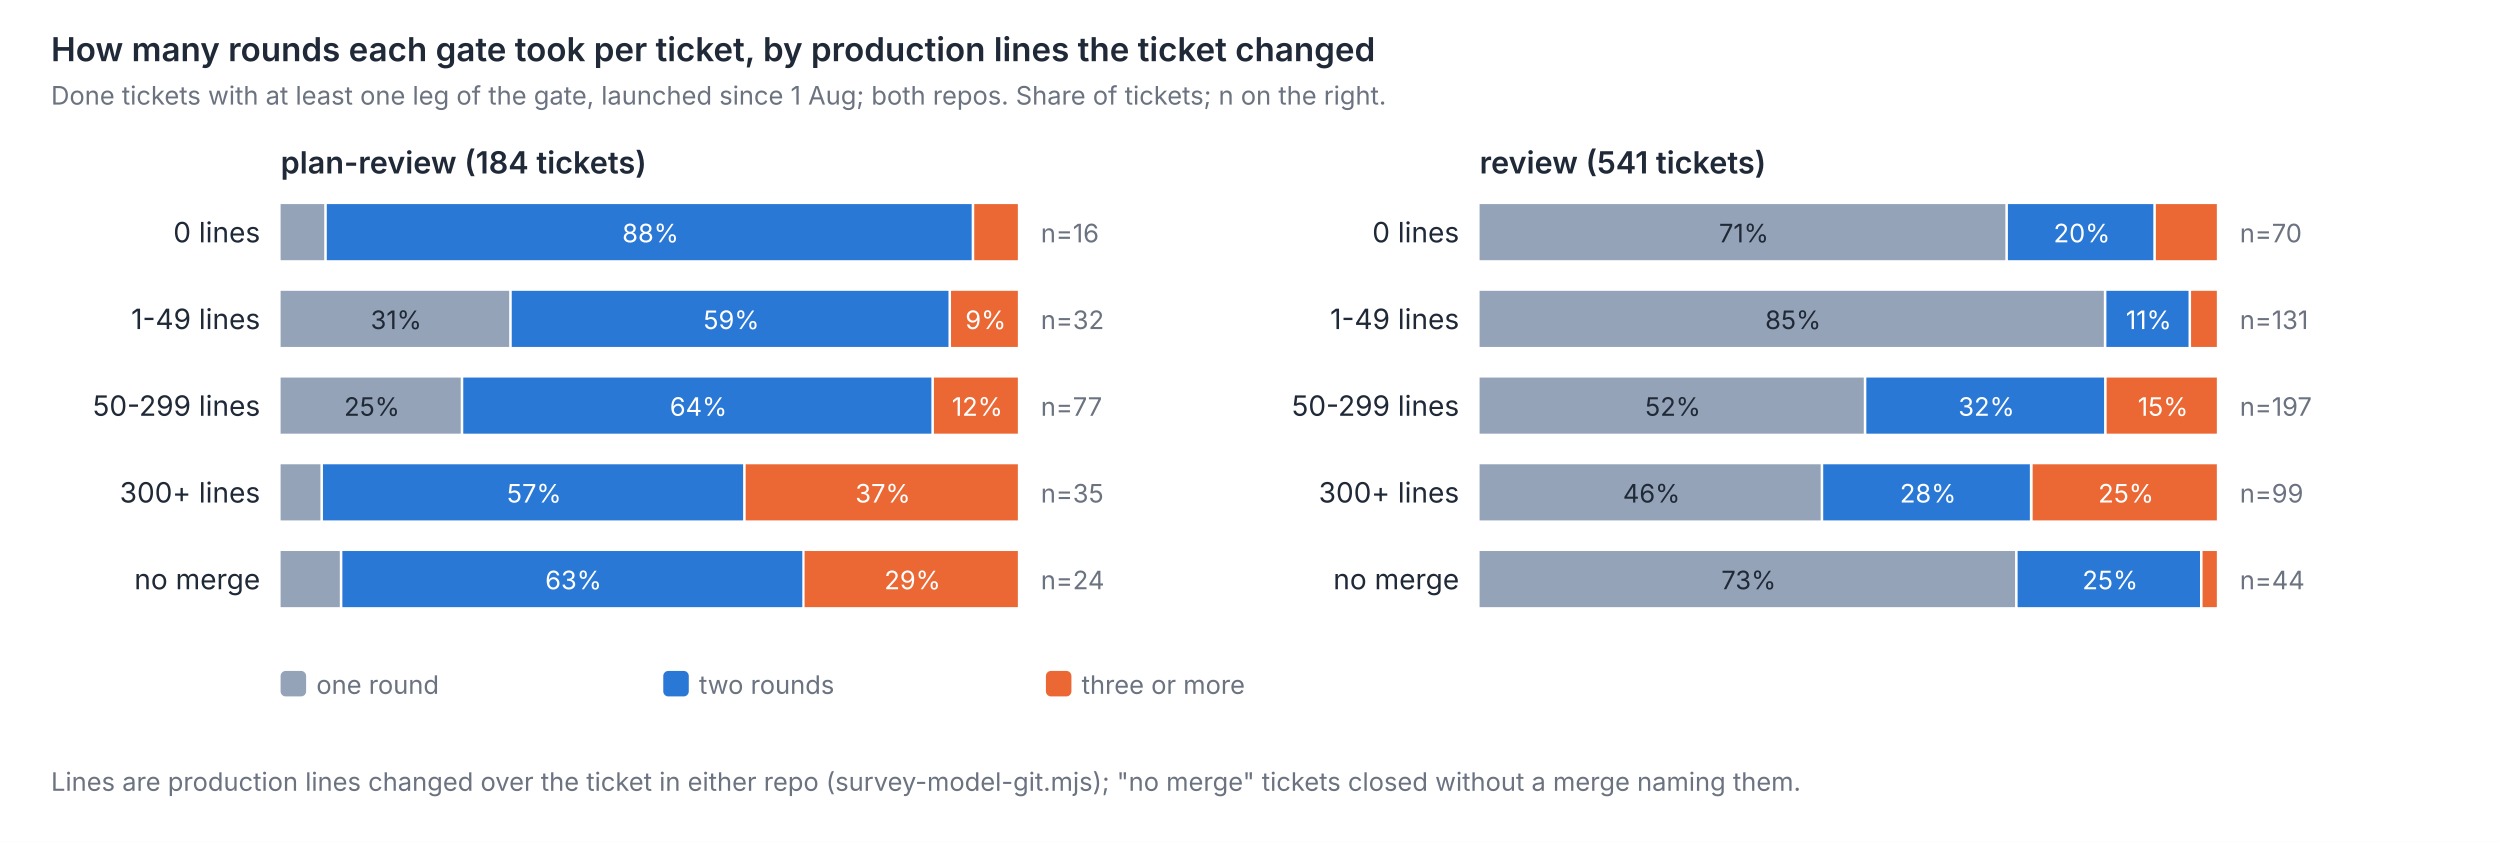
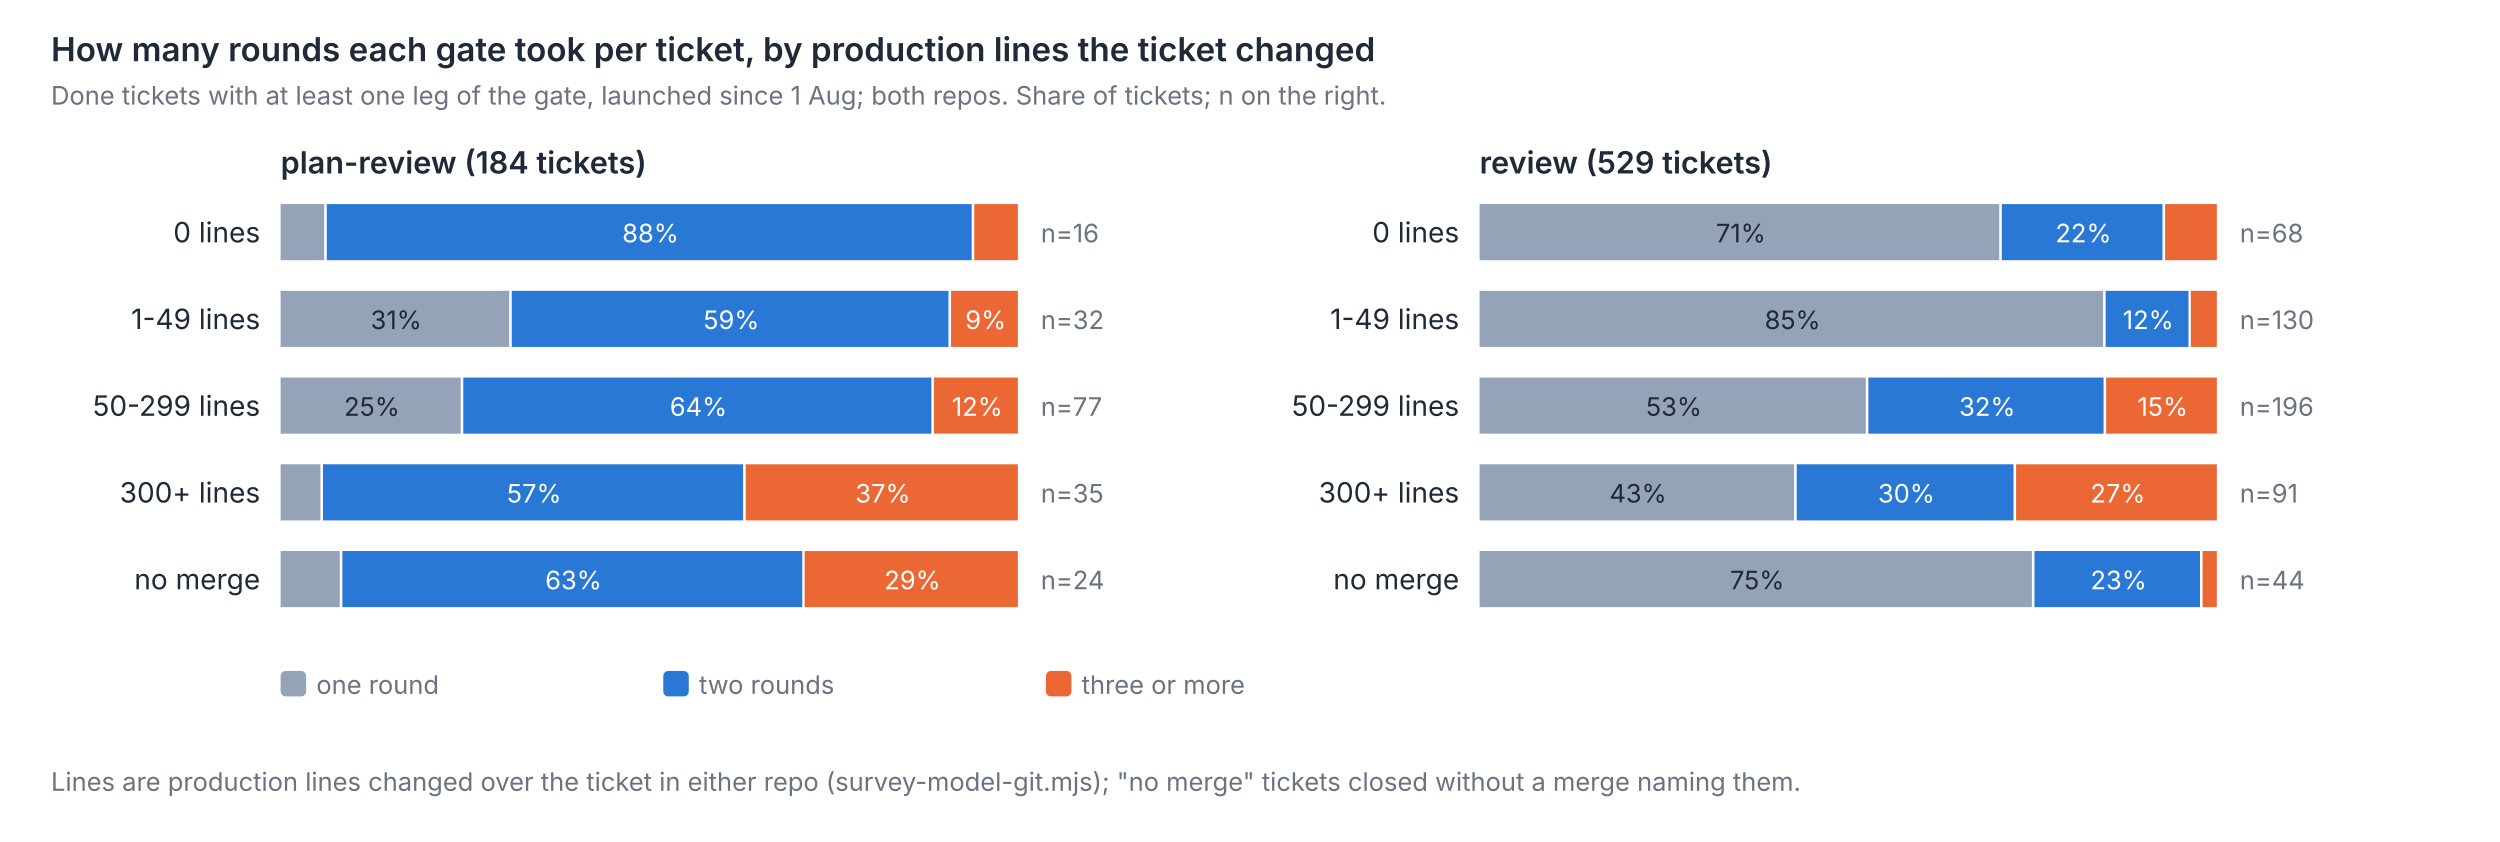
<svg xmlns="http://www.w3.org/2000/svg" viewBox="0 0 980 330" width="980" height="330" font-family="Inter, system-ui, sans-serif" role="img" aria-label="Rounds of plan-review and review per Done ticket, by production lines changed">
  <rect width="980" height="330" fill="#ffffff" />
  <text x="20.0" y="24.0" font-size="13" fill="#1f2937" text-anchor="start" font-weight="600">How many rounds each gate took per ticket, by production lines the ticket changed</text>
  <text x="20.0" y="41.0" font-size="10" fill="#6b7280" text-anchor="start">Done tickets with at least one leg of the gate, launched since 1 Aug; both repos. Share of tickets; n on the right.</text>
  <text x="110.0" y="68.0" font-size="12" fill="#1f2937" text-anchor="start" font-weight="600">plan-review (184 tickets)</text>
  <text x="102.0" y="95.0" font-size="11" fill="#1f2937" text-anchor="end">0 lines</text>
  <rect x="110.0" y="80.0" width="17.1" height="22.0" fill="#94a3b8" />
  <rect x="128.1" y="80.0" width="252.8" height="22.0" fill="#2a78d6" />
  <text x="255.0" y="95.0" font-size="10" fill="#ffffff" text-anchor="middle">88%</text>
  <rect x="381.9" y="80.0" width="17.1" height="22.0" fill="#eb6834" />
  <text x="408.0" y="95.0" font-size="10" fill="#6b7280" text-anchor="start">n=16</text>
  <text x="102.0" y="129.0" font-size="11" fill="#1f2937" text-anchor="end">1-49 lines</text>
  <rect x="110.0" y="114.0" width="89.6" height="22.0" fill="#94a3b8" />
  <text x="155.3" y="129.0" font-size="10" fill="#1f2937" text-anchor="middle">31%</text>
  <rect x="200.6" y="114.0" width="171.2" height="22.0" fill="#2a78d6" />
  <text x="286.7" y="129.0" font-size="10" fill="#ffffff" text-anchor="middle">59%</text>
  <rect x="372.8" y="114.0" width="26.2" height="22.0" fill="#eb6834" />
  <text x="386.4" y="129.0" font-size="10" fill="#ffffff" text-anchor="middle">9%</text>
  <text x="408.0" y="129.0" font-size="10" fill="#6b7280" text-anchor="start">n=32</text>
  <text x="102.0" y="163.0" font-size="11" fill="#1f2937" text-anchor="end">50-299 lines</text>
  <rect x="110.0" y="148.0" width="70.6" height="22.0" fill="#94a3b8" />
  <text x="145.8" y="163.0" font-size="10" fill="#1f2937" text-anchor="middle">25%</text>
  <rect x="181.6" y="148.0" width="183.5" height="22.0" fill="#2a78d6" />
  <text x="273.8" y="163.0" font-size="10" fill="#ffffff" text-anchor="middle">64%</text>
  <rect x="366.1" y="148.0" width="32.9" height="22.0" fill="#eb6834" />
  <text x="383.1" y="163.0" font-size="10" fill="#ffffff" text-anchor="middle">12%</text>
  <text x="408.0" y="163.0" font-size="10" fill="#6b7280" text-anchor="start">n=77</text>
  <text x="102.0" y="197.0" font-size="11" fill="#1f2937" text-anchor="end">300+ lines</text>
  <rect x="110.0" y="182.0" width="15.6" height="22.0" fill="#94a3b8" />
  <rect x="126.6" y="182.0" width="164.7" height="22.0" fill="#2a78d6" />
  <text x="209.4" y="197.0" font-size="10" fill="#ffffff" text-anchor="middle">57%</text>
  <rect x="292.3" y="182.0" width="106.7" height="22.0" fill="#eb6834" />
  <text x="346.1" y="197.0" font-size="10" fill="#ffffff" text-anchor="middle">37%</text>
  <text x="408.0" y="197.0" font-size="10" fill="#6b7280" text-anchor="start">n=35</text>
  <text x="102.0" y="231.0" font-size="11" fill="#1f2937" text-anchor="end">no merge</text>
  <rect x="110.0" y="216.0" width="23.2" height="22.0" fill="#94a3b8" />
  <rect x="134.2" y="216.0" width="180.3" height="22.0" fill="#2a78d6" />
  <text x="224.8" y="231.0" font-size="10" fill="#ffffff" text-anchor="middle">63%</text>
  <rect x="315.4" y="216.0" width="83.6" height="22.0" fill="#eb6834" />
  <text x="357.7" y="231.0" font-size="10" fill="#ffffff" text-anchor="middle">29%</text>
  <text x="408.0" y="231.0" font-size="10" fill="#6b7280" text-anchor="start">n=24</text>
-   <text x="580.0" y="68.0" font-size="12" fill="#1f2937" text-anchor="start" font-weight="600">review (541 tickets)</text>
+   <text x="580.0" y="68.0" font-size="12" fill="#1f2937" text-anchor="start" font-weight="600">review (529 tickets)</text>
  <text x="572.0" y="95.0" font-size="11" fill="#1f2937" text-anchor="end">0 lines</text>
-   <rect x="580.0" y="80.0" width="206.1" height="22.0" fill="#94a3b8" />
-   <text x="683.6" y="95.0" font-size="10" fill="#1f2937" text-anchor="middle">71%</text>
-   <rect x="787.1" y="80.0" width="57.0" height="22.0" fill="#2a78d6" />
-   <text x="816.1" y="95.0" font-size="10" fill="#ffffff" text-anchor="middle">20%</text>
-   <rect x="845.1" y="80.0" width="23.9" height="22.0" fill="#eb6834" />
-   <text x="878.0" y="95.0" font-size="10" fill="#6b7280" text-anchor="start">n=70</text>
+   <rect x="580.0" y="80.0" width="203.7" height="22.0" fill="#94a3b8" />
+   <text x="682.4" y="95.0" font-size="10" fill="#1f2937" text-anchor="middle">71%</text>
+   <rect x="784.7" y="80.0" width="63.0" height="22.0" fill="#2a78d6" />
+   <text x="816.7" y="95.0" font-size="10" fill="#ffffff" text-anchor="middle">22%</text>
+   <rect x="848.7" y="80.0" width="20.3" height="22.0" fill="#eb6834" />
+   <text x="878.0" y="95.0" font-size="10" fill="#6b7280" text-anchor="start">n=68</text>
  <text x="572.0" y="129.0" font-size="11" fill="#1f2937" text-anchor="end">1-49 lines</text>
-   <rect x="580.0" y="114.0" width="244.7" height="22.0" fill="#94a3b8" />
-   <text x="702.9" y="129.0" font-size="10" fill="#1f2937" text-anchor="middle">85%</text>
-   <rect x="825.7" y="114.0" width="32.2" height="22.0" fill="#2a78d6" />
-   <text x="842.3" y="129.0" font-size="10" fill="#ffffff" text-anchor="middle">11%</text>
-   <rect x="858.9" y="114.0" width="10.1" height="22.0" fill="#eb6834" />
-   <text x="878.0" y="129.0" font-size="10" fill="#6b7280" text-anchor="start">n=131</text>
+   <rect x="580.0" y="114.0" width="244.4" height="22.0" fill="#94a3b8" />
+   <text x="702.7" y="129.0" font-size="10" fill="#1f2937" text-anchor="middle">85%</text>
+   <rect x="825.4" y="114.0" width="32.5" height="22.0" fill="#2a78d6" />
+   <text x="842.1" y="129.0" font-size="10" fill="#ffffff" text-anchor="middle">12%</text>
+   <rect x="858.8" y="114.0" width="10.2" height="22.0" fill="#eb6834" />
+   <text x="878.0" y="129.0" font-size="10" fill="#6b7280" text-anchor="start">n=130</text>
  <text x="572.0" y="163.0" font-size="11" fill="#1f2937" text-anchor="end">50-299 lines</text>
-   <rect x="580.0" y="148.0" width="150.6" height="22.0" fill="#94a3b8" />
-   <text x="655.8" y="163.0" font-size="10" fill="#1f2937" text-anchor="middle">52%</text>
-   <rect x="731.6" y="148.0" width="93.2" height="22.0" fill="#2a78d6" />
-   <text x="778.7" y="163.0" font-size="10" fill="#ffffff" text-anchor="middle">32%</text>
-   <rect x="825.8" y="148.0" width="43.2" height="22.0" fill="#eb6834" />
-   <text x="847.9" y="163.0" font-size="10" fill="#ffffff" text-anchor="middle">15%</text>
-   <text x="878.0" y="163.0" font-size="10" fill="#6b7280" text-anchor="start">n=197</text>
+   <rect x="580.0" y="148.0" width="151.4" height="22.0" fill="#94a3b8" />
+   <text x="656.2" y="163.0" font-size="10" fill="#1f2937" text-anchor="middle">53%</text>
+   <rect x="732.4" y="148.0" width="92.2" height="22.0" fill="#2a78d6" />
+   <text x="779.0" y="163.0" font-size="10" fill="#ffffff" text-anchor="middle">32%</text>
+   <rect x="825.6" y="148.0" width="43.4" height="22.0" fill="#eb6834" />
+   <text x="847.8" y="163.0" font-size="10" fill="#ffffff" text-anchor="middle">15%</text>
+   <text x="878.0" y="163.0" font-size="10" fill="#6b7280" text-anchor="start">n=196</text>
  <text x="572.0" y="197.0" font-size="11" fill="#1f2937" text-anchor="end">300+ lines</text>
-   <rect x="580.0" y="182.0" width="133.7" height="22.0" fill="#94a3b8" />
-   <text x="647.4" y="197.0" font-size="10" fill="#1f2937" text-anchor="middle">46%</text>
-   <rect x="714.7" y="182.0" width="81.0" height="22.0" fill="#2a78d6" />
-   <text x="755.8" y="197.0" font-size="10" fill="#ffffff" text-anchor="middle">28%</text>
-   <rect x="796.8" y="182.0" width="72.2" height="22.0" fill="#eb6834" />
-   <text x="833.4" y="197.0" font-size="10" fill="#ffffff" text-anchor="middle">25%</text>
-   <text x="878.0" y="197.0" font-size="10" fill="#6b7280" text-anchor="start">n=99</text>
+   <rect x="580.0" y="182.0" width="123.3" height="22.0" fill="#94a3b8" />
+   <text x="642.1" y="197.0" font-size="10" fill="#1f2937" text-anchor="middle">43%</text>
+   <rect x="704.3" y="182.0" width="85.0" height="22.0" fill="#2a78d6" />
+   <text x="747.3" y="197.0" font-size="10" fill="#ffffff" text-anchor="middle">30%</text>
+   <rect x="790.3" y="182.0" width="78.7" height="22.0" fill="#eb6834" />
+   <text x="830.2" y="197.0" font-size="10" fill="#ffffff" text-anchor="middle">27%</text>
+   <text x="878.0" y="197.0" font-size="10" fill="#6b7280" text-anchor="start">n=91</text>
  <text x="572.0" y="231.0" font-size="11" fill="#1f2937" text-anchor="end">no merge</text>
-   <rect x="580.0" y="216.0" width="209.9" height="22.0" fill="#94a3b8" />
-   <text x="685.5" y="231.0" font-size="10" fill="#1f2937" text-anchor="middle">73%</text>
-   <rect x="790.9" y="216.0" width="71.5" height="22.0" fill="#2a78d6" />
-   <text x="827.2" y="231.0" font-size="10" fill="#ffffff" text-anchor="middle">25%</text>
+   <rect x="580.0" y="216.0" width="216.5" height="22.0" fill="#94a3b8" />
+   <text x="688.8" y="231.0" font-size="10" fill="#1f2937" text-anchor="middle">75%</text>
+   <rect x="797.5" y="216.0" width="64.9" height="22.0" fill="#2a78d6" />
+   <text x="830.5" y="231.0" font-size="10" fill="#ffffff" text-anchor="middle">23%</text>
  <rect x="863.4" y="216.0" width="5.6" height="22.0" fill="#eb6834" />
  <text x="878.0" y="231.0" font-size="10" fill="#6b7280" text-anchor="start">n=44</text>
  <rect x="110" y="263" width="10" height="10" rx="2" fill="#94a3b8" />
  <text x="124.0" y="272.0" font-size="10" fill="#6b7280" text-anchor="start">one round</text>
  <rect x="260" y="263" width="10" height="10" rx="2" fill="#2a78d6" />
  <text x="274.0" y="272.0" font-size="10" fill="#6b7280" text-anchor="start">two rounds</text>
  <rect x="410" y="263" width="10" height="10" rx="2" fill="#eb6834" />
  <text x="424.0" y="272.0" font-size="10" fill="#6b7280" text-anchor="start">three or more</text>
  <text x="20.0" y="310.0" font-size="10" fill="#6b7280" text-anchor="start">Lines are production lines changed over the ticket in either repo (survey-model-git.mjs); "no merge" tickets closed without a merge naming them.</text>
</svg>
